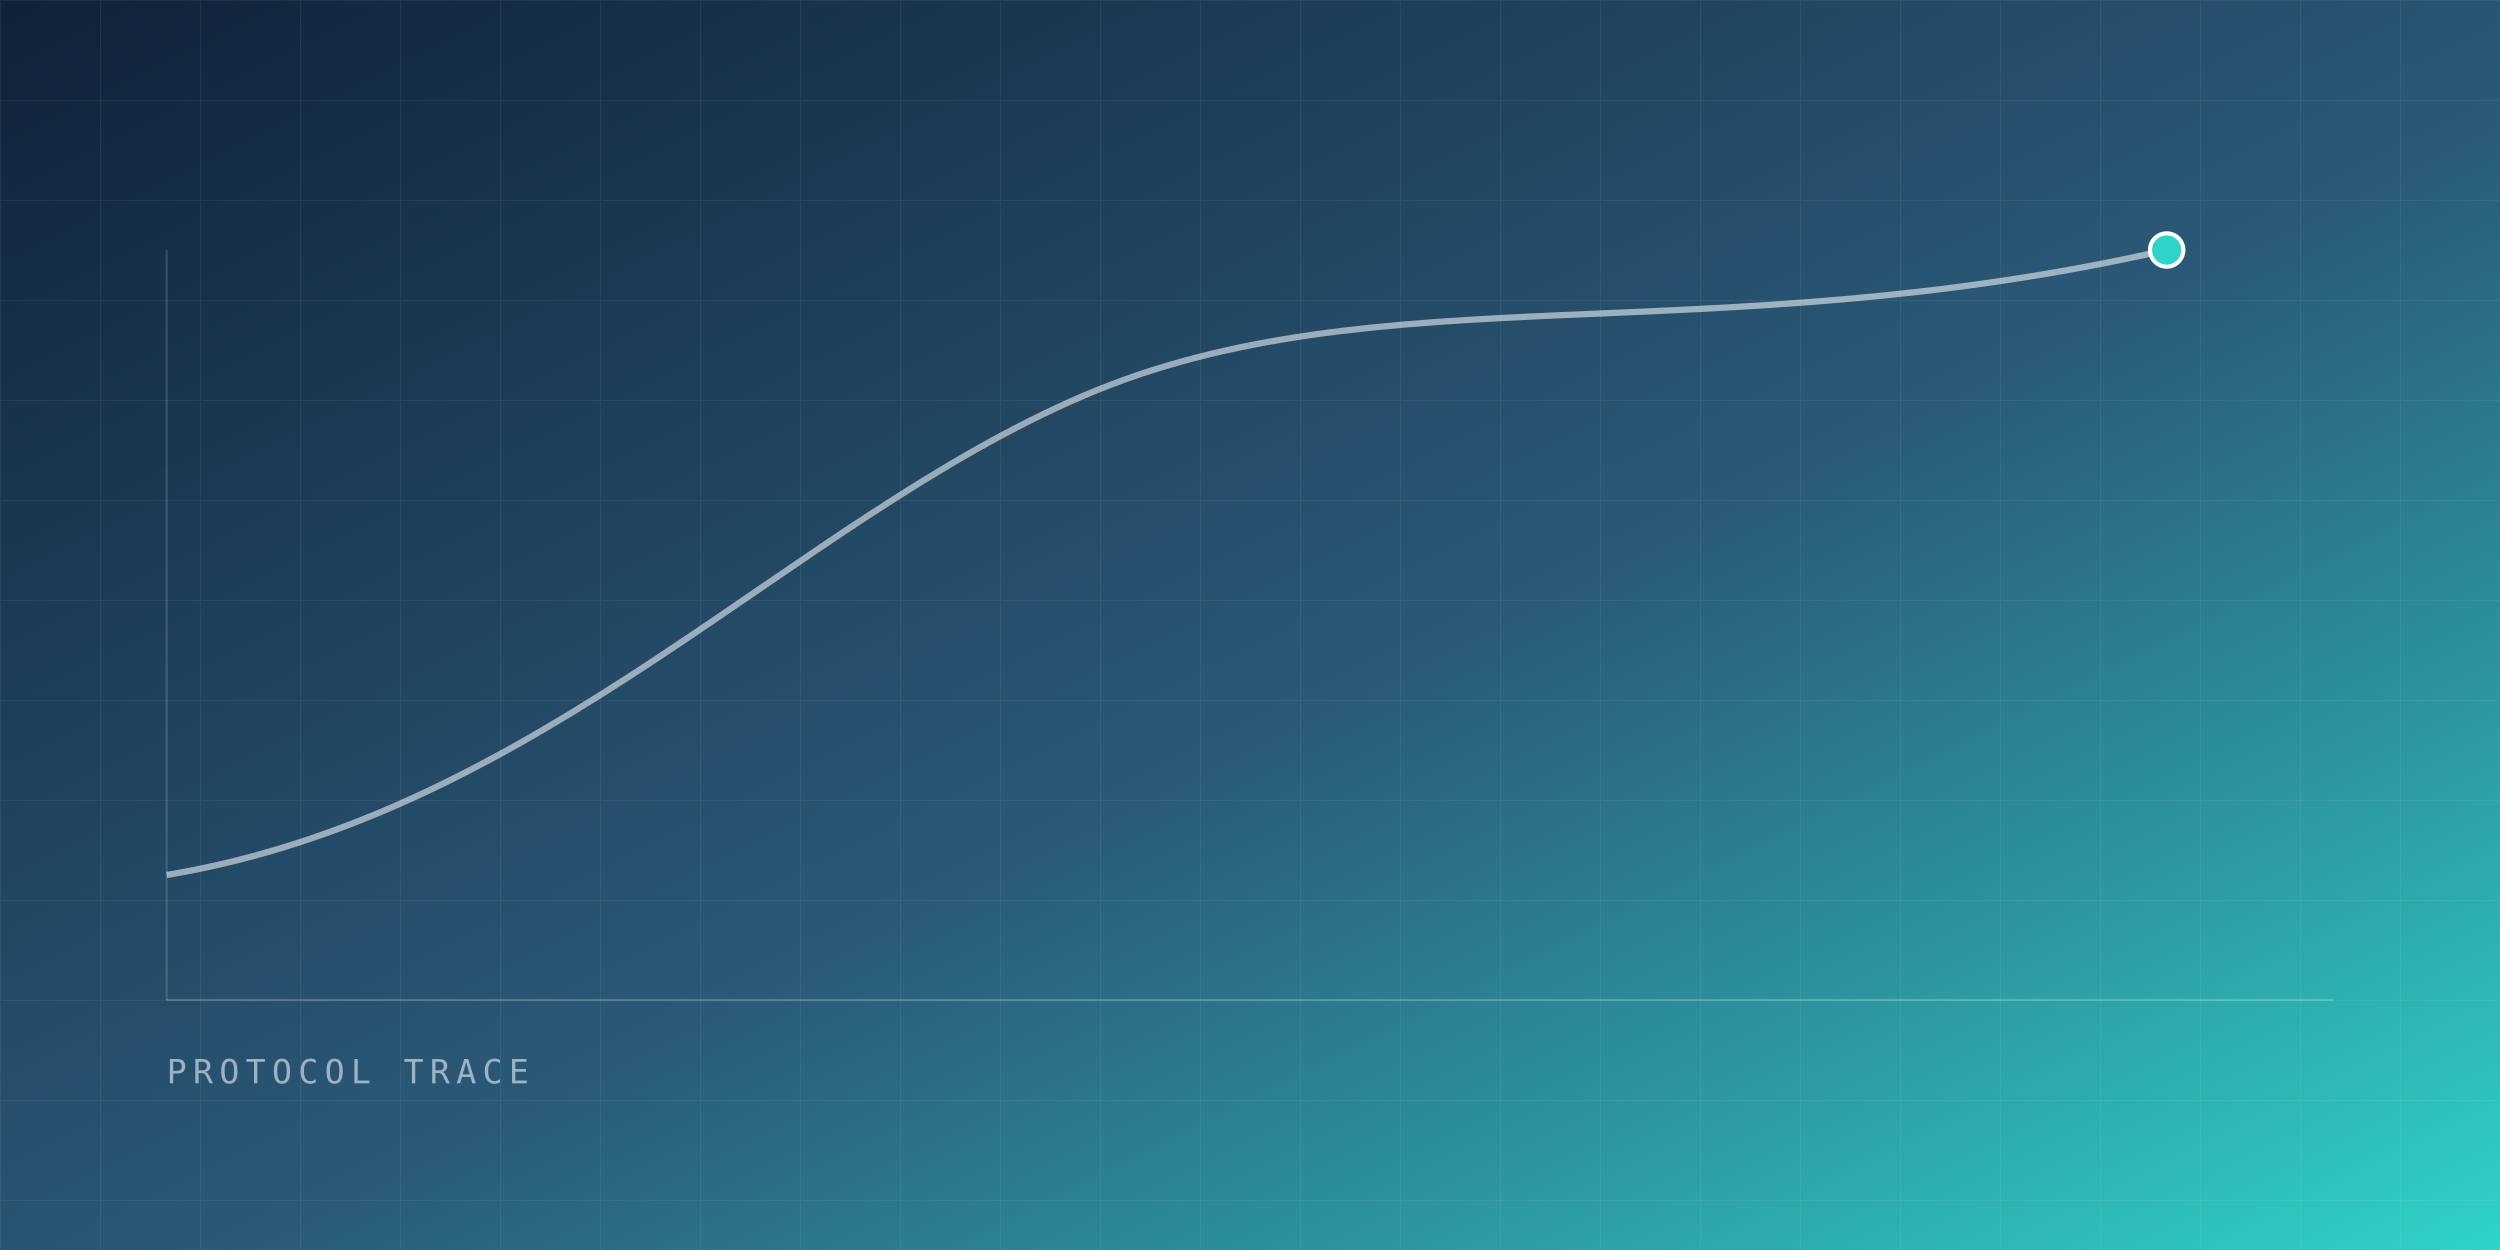
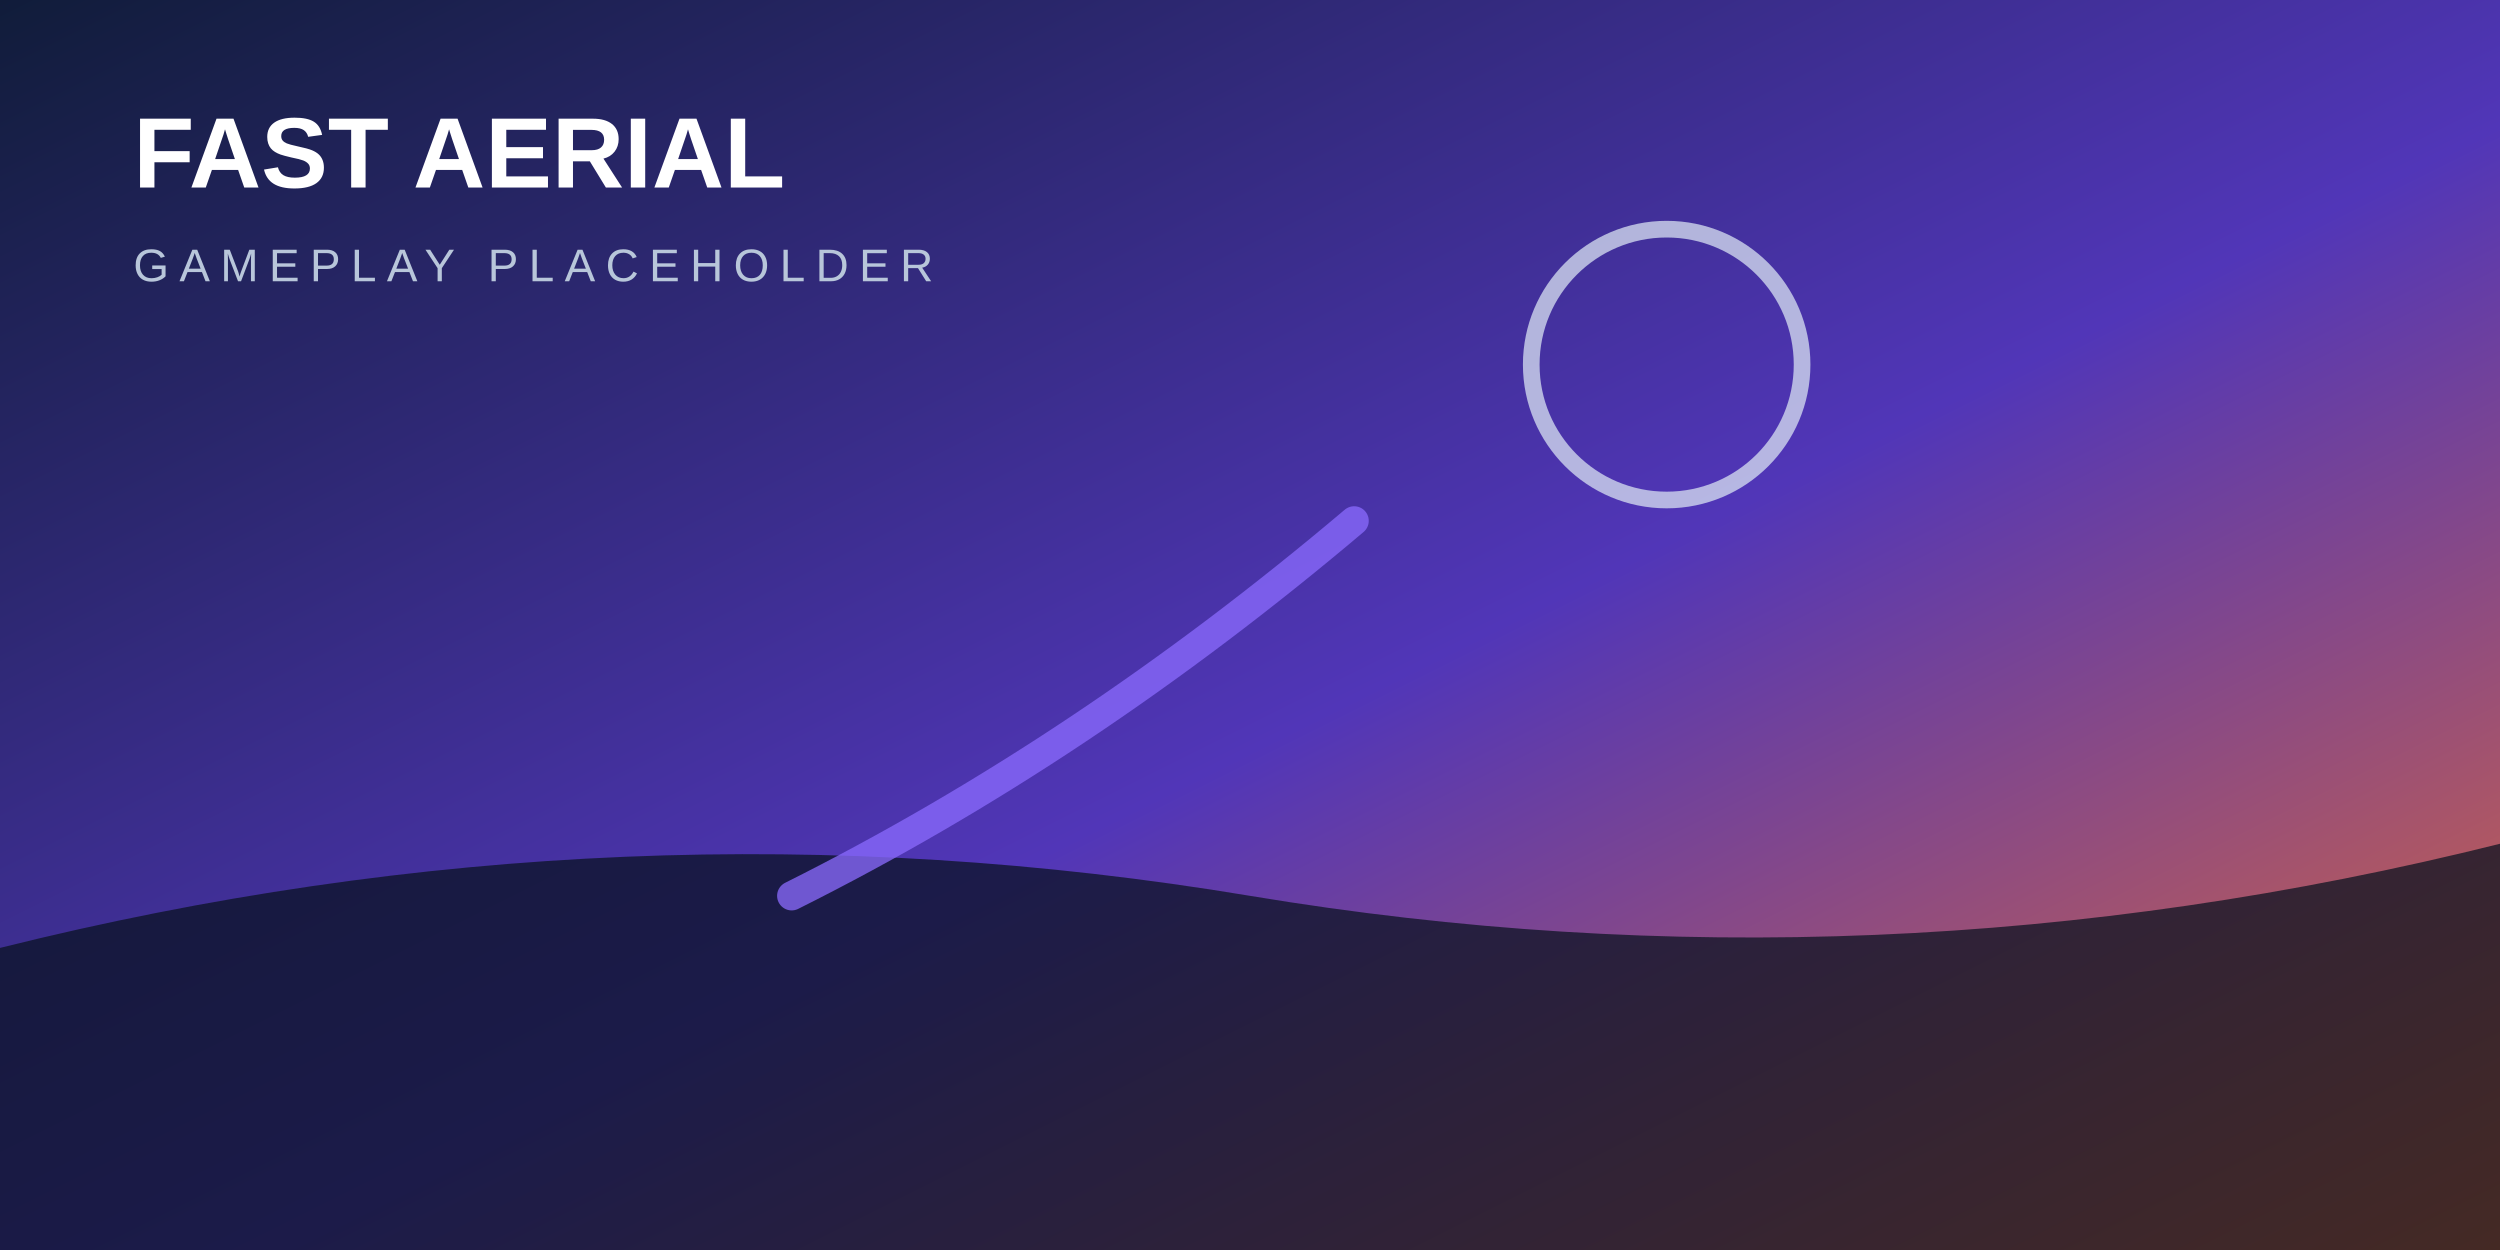
- <svg xmlns="http://www.w3.org/2000/svg" viewBox="0 0 1200 600" role="img" aria-hidden="true">
+ <svg xmlns="http://www.w3.org/2000/svg" viewBox="0 0 1200 600">
  <defs>
-     <linearGradient id="g" x1="0" y1="0" x2="1" y2="1">
-       <stop stop-color="#102038" />
-       <stop offset=".55" stop-color="#2a5a78" />
-       <stop offset="1" stop-color="#2fd4c8" />
+     <linearGradient id="g" x2="1" y2="1">
+       <stop stop-color="#101c39" />
+       <stop offset=".55" stop-color="#5136b8" />
+       <stop offset="1" stop-color="#e56a32" />
    </linearGradient>
-     <pattern id="grid" width="48" height="48" patternUnits="userSpaceOnUse">
-       <path d="M48 0H0V48" fill="none" stroke="rgba(255,255,255,.06)" stroke-width="1" />
-     </pattern>
  </defs>
  <rect width="1200" height="600" fill="url(#g)" />
-   <rect width="1200" height="600" fill="url(#grid)" />
-   <path d="M80 480 H1120" stroke="rgba(255,255,255,.2)" stroke-width="1" />
-   <path d="M80 480 V120" stroke="rgba(255,255,255,.15)" stroke-width="1" />
-   <path d="M80 420 C260 390 380 250 520 190 S820 170 1040 120" fill="none" stroke="rgba(255,255,255,.55)" stroke-width="3" />
-   <circle cx="1040" cy="120" r="8" fill="#2fd4c8" stroke="#fff" stroke-width="2" />
-   <text x="80" y="520" fill="rgba(255,255,255,.55)" font-family="IBM Plex Mono, monospace" font-size="16" letter-spacing="3">PROTOCOL TRACE</text>
+   <path d="M0 455 Q300 380 600 430 T1200 405 V600H0Z" fill="#07111e" opacity=".72" />
+   <circle cx="800" cy="175" r="65" fill="none" stroke="#d8e2f1" stroke-width="8" opacity=".75" />
+   <path d="M380 430 Q520 360 650 250" fill="none" stroke="#8b6bff" stroke-width="14" stroke-linecap="round" opacity=".75" />
+   <text x="64" y="90" fill="#fff" font-family="Segoe UI,Arial" font-size="48" font-weight="700">FAST AERIAL</text>
+   <text x="64" y="135" fill="#b8c6da" font-family="Segoe UI,Arial" font-size="22" letter-spacing="5">GAMEPLAY PLACEHOLDER</text>
</svg>
